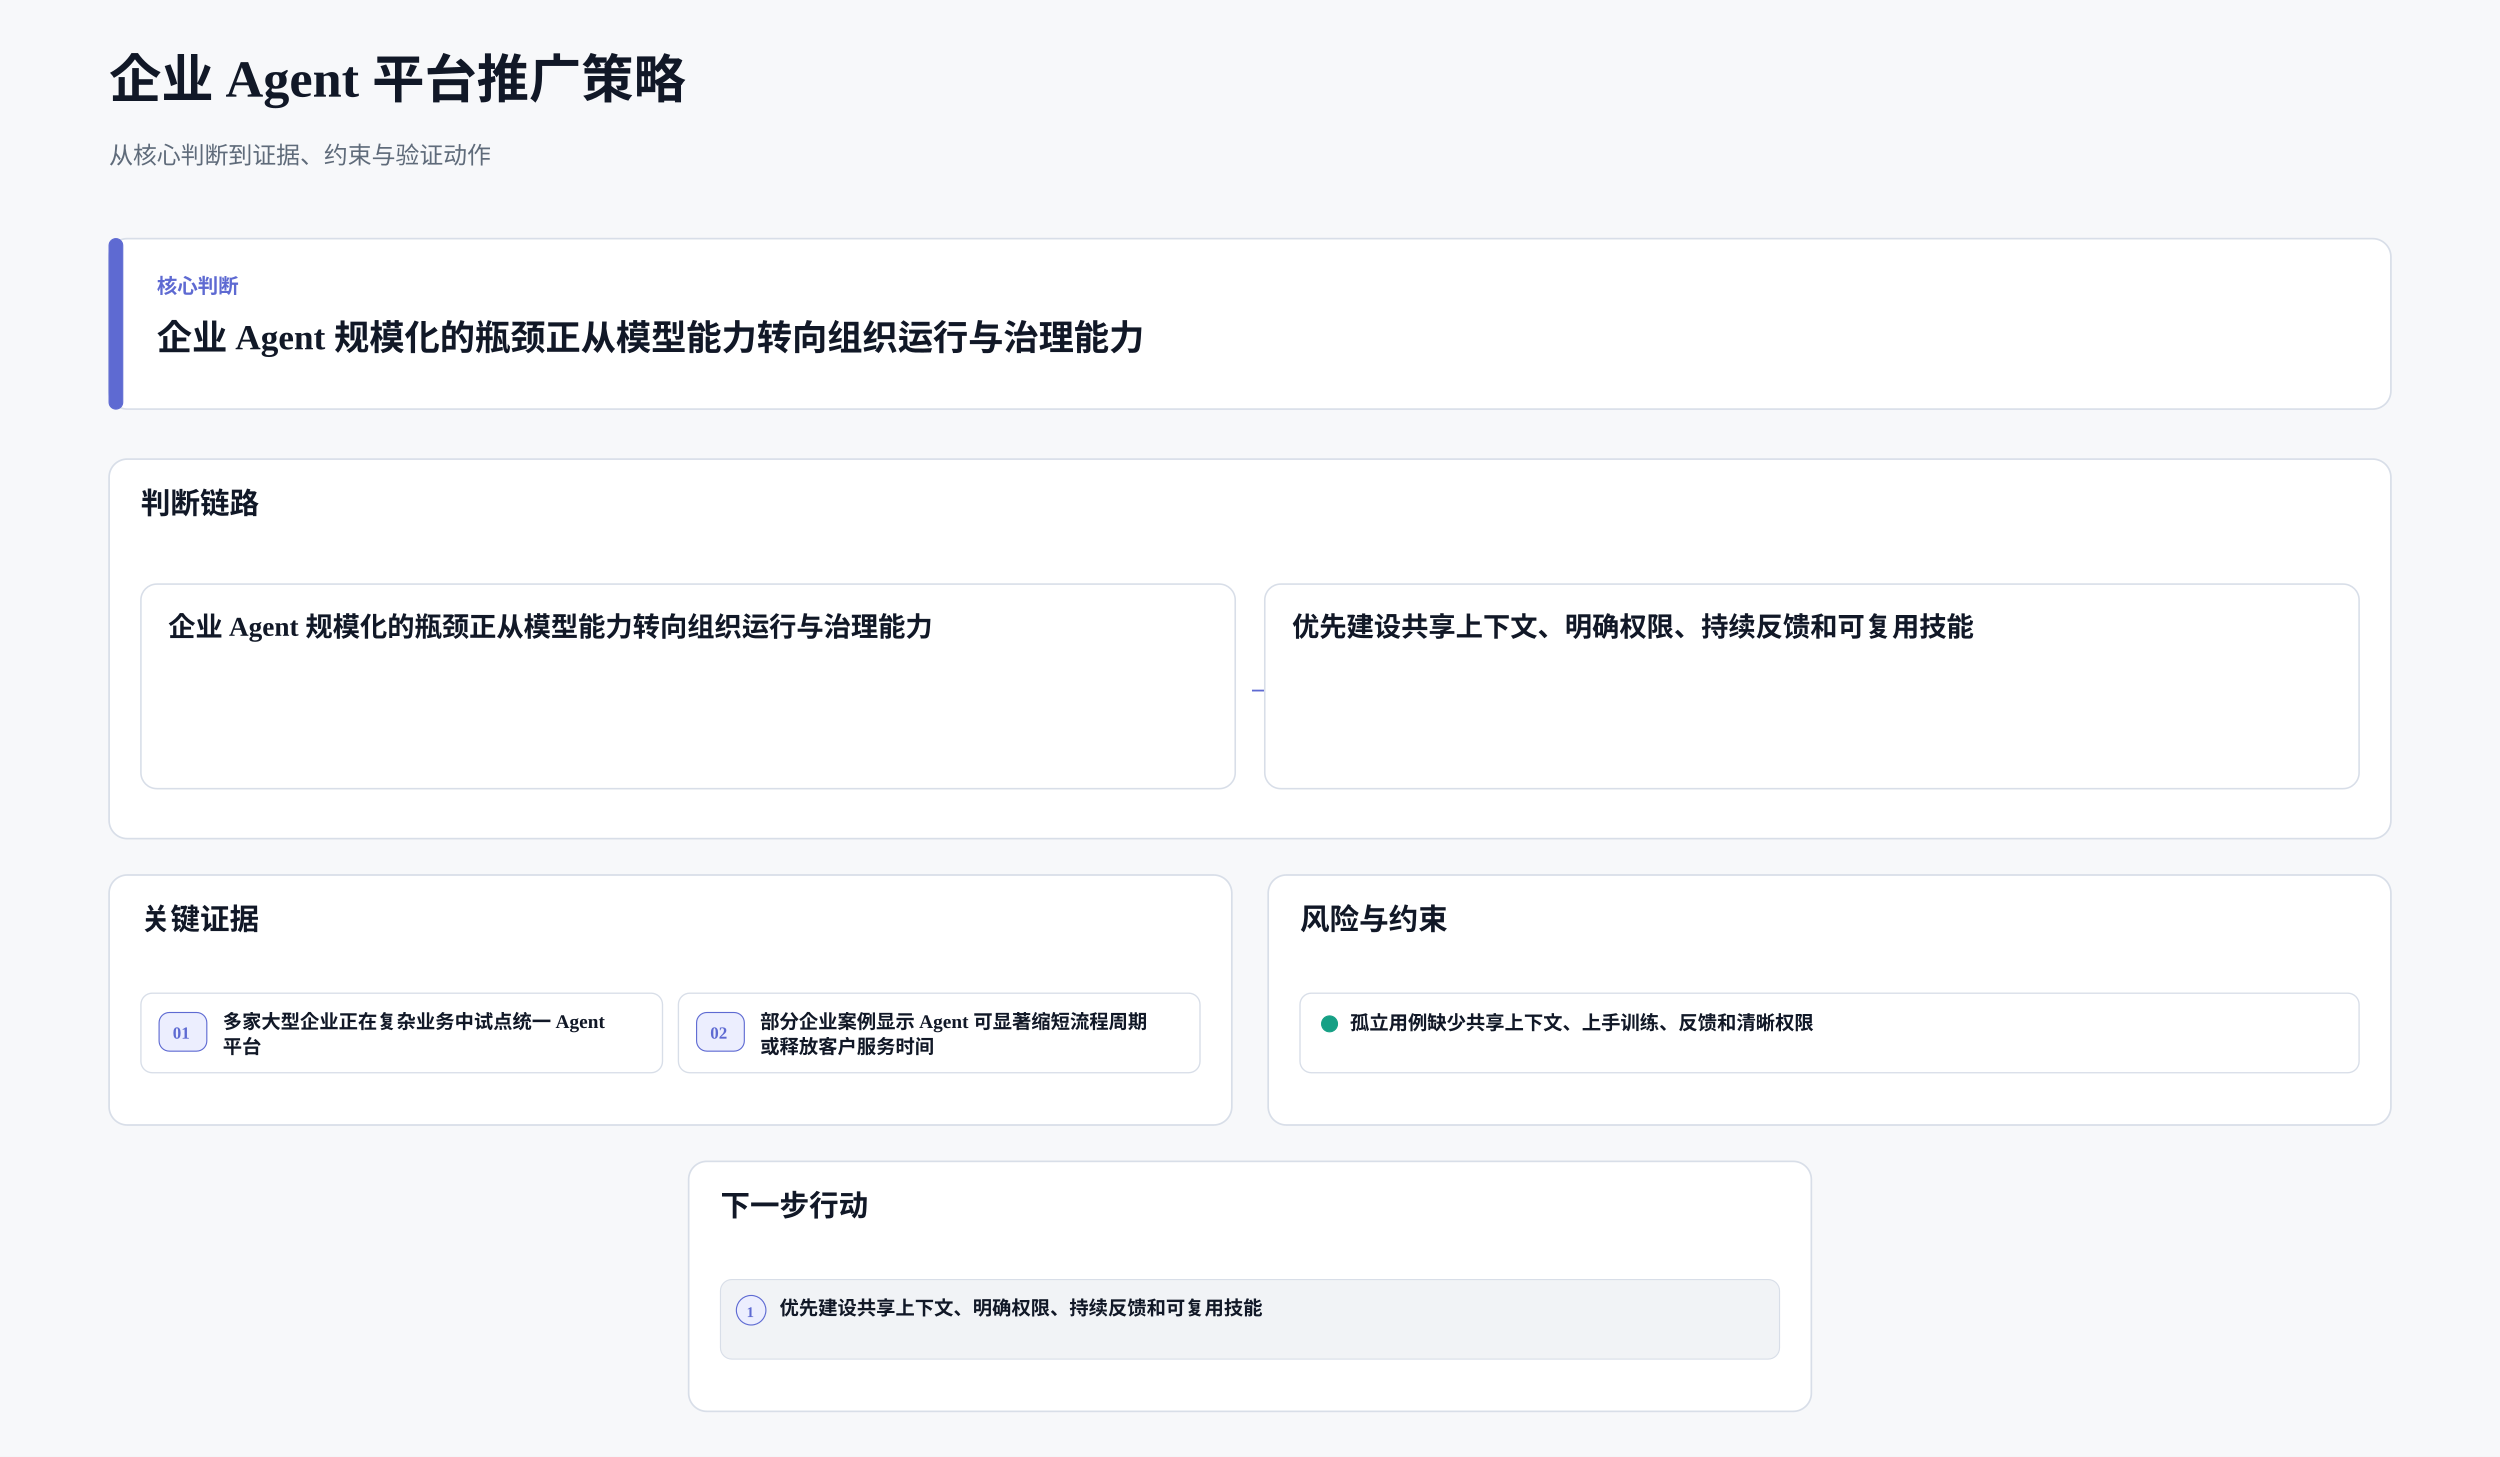
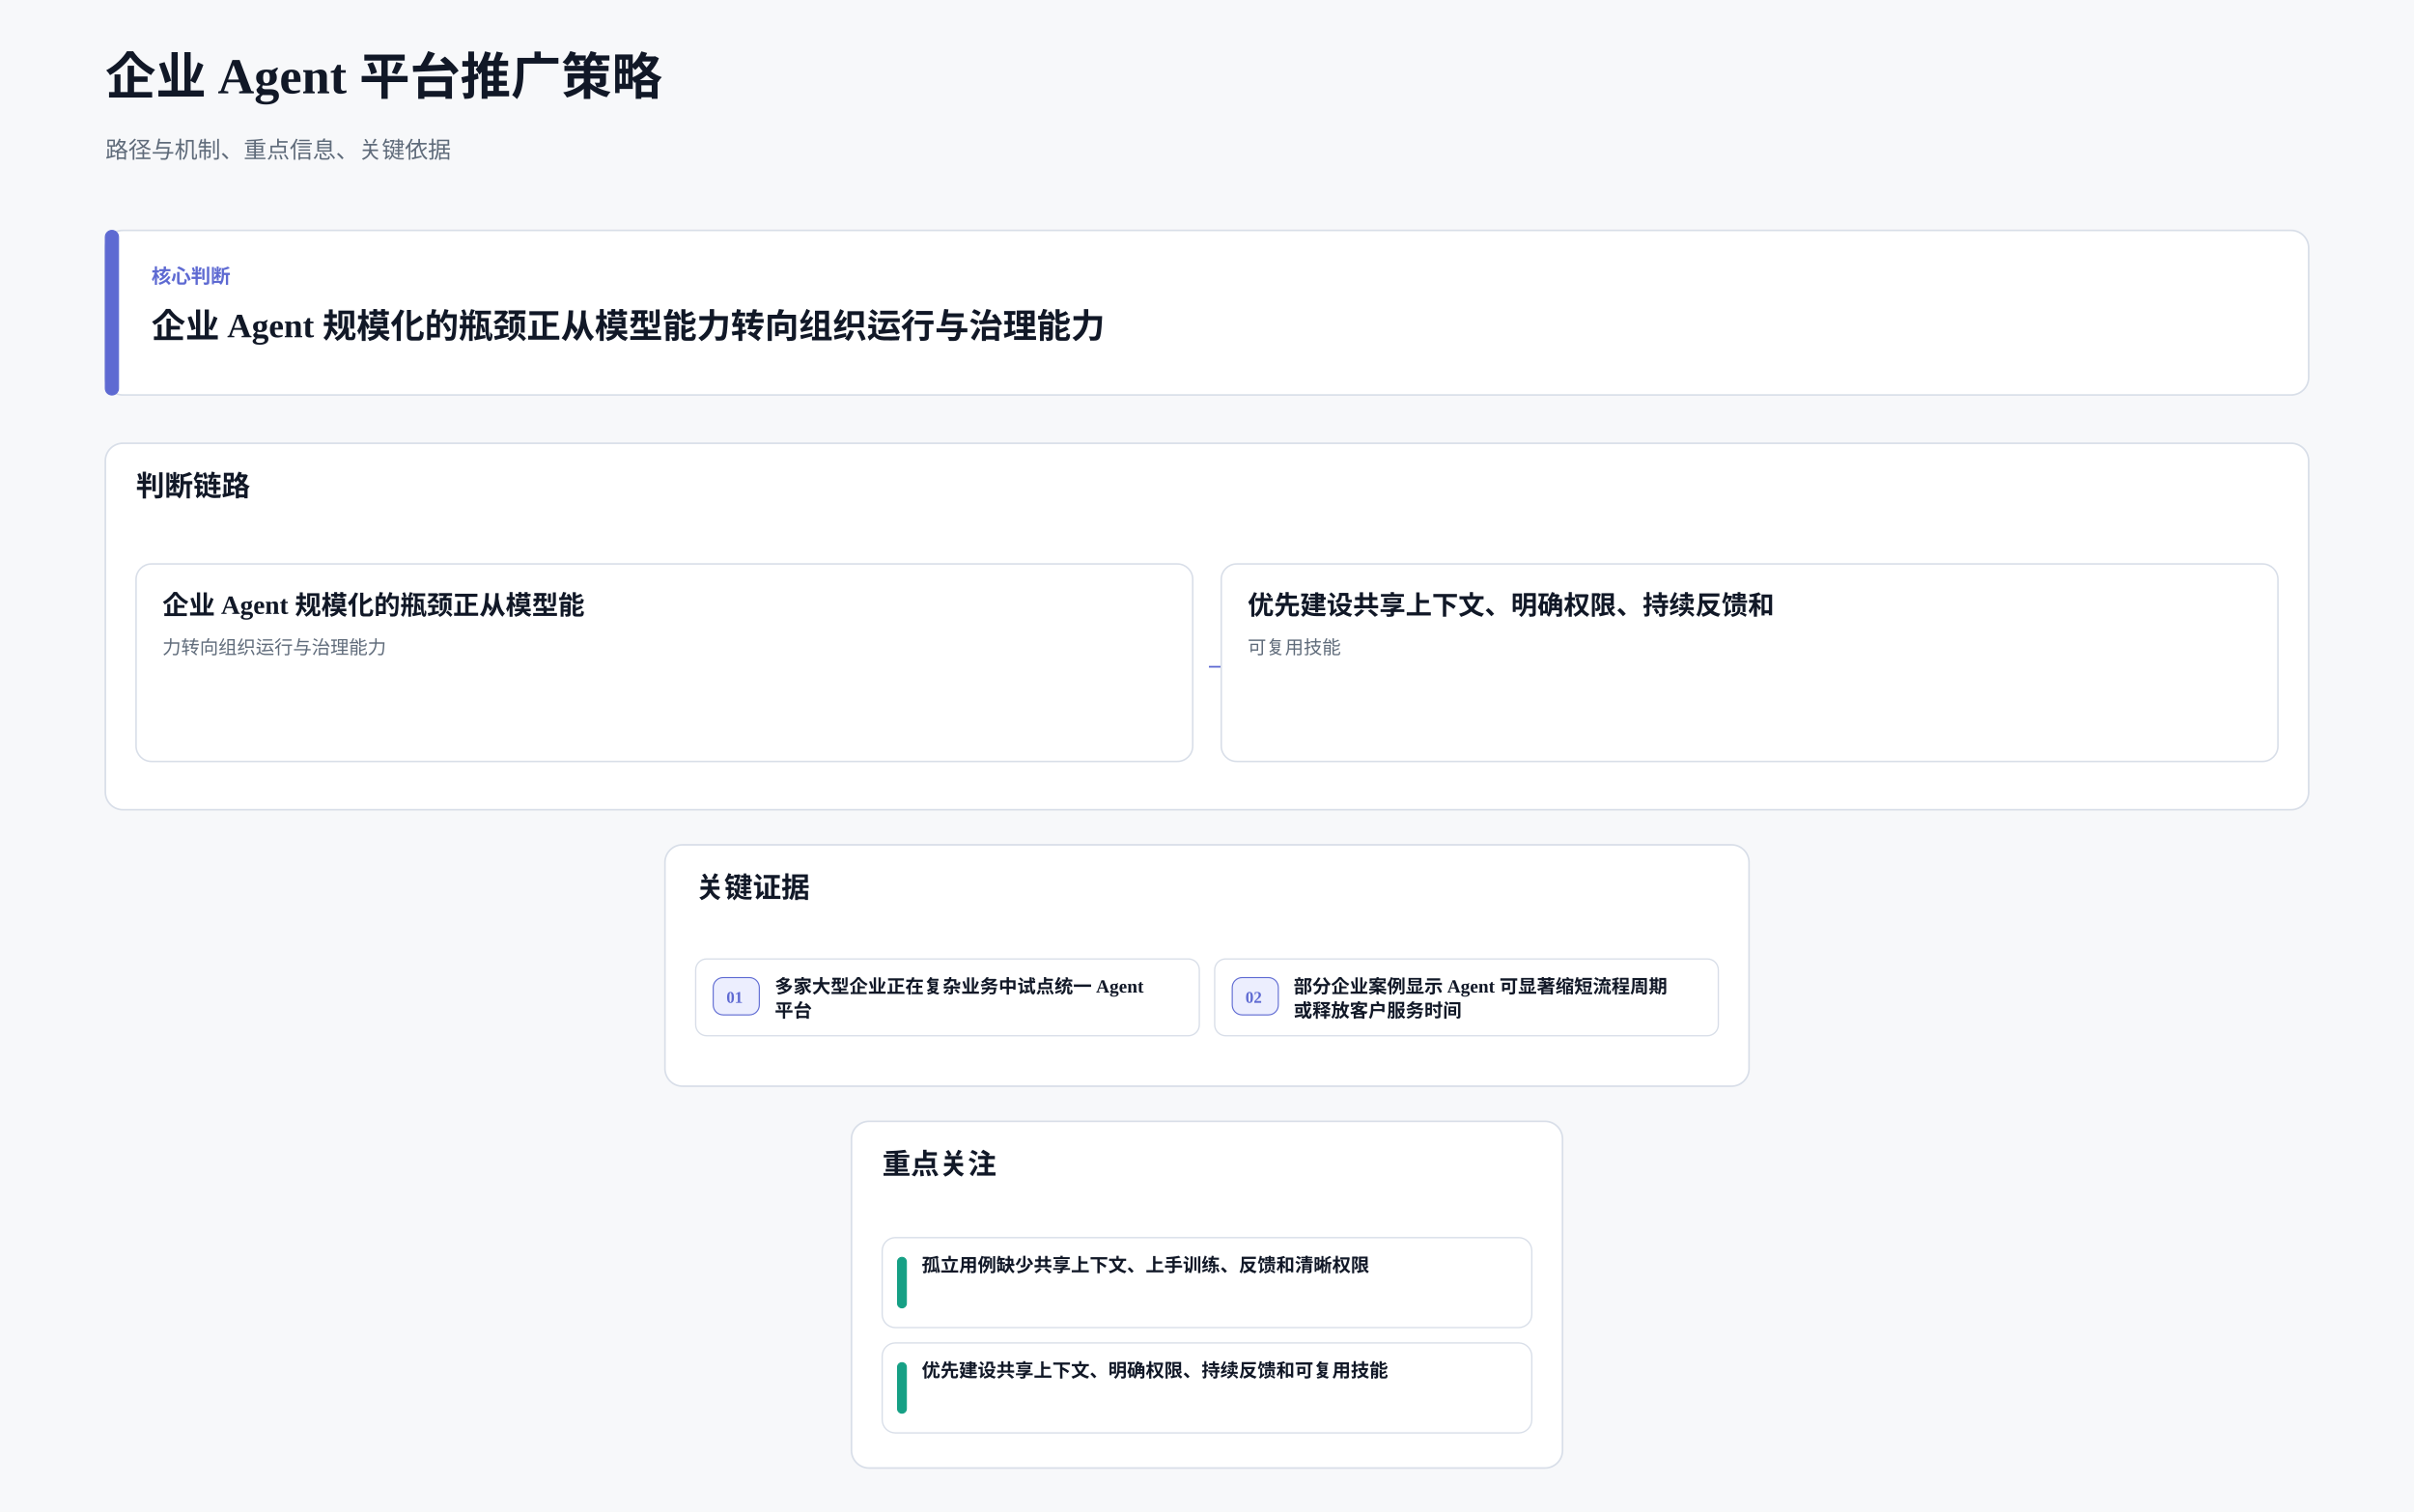
- <svg xmlns="http://www.w3.org/2000/svg" width="2200" height="1282" viewBox="0 0 2200 1282" data-layout-engine="v4" data-layout="expression-canvas" data-pipeline-version="4.4" data-expression-mode="narrative-map" data-page-skeleton="left-right-argument">
-   <rect x="0" y="0" width="2200" height="1282" rx="0" fill="#F7F8FA" stroke="#F7F8FA" stroke-width="0" />
+ <svg xmlns="http://www.w3.org/2000/svg" width="2200" height="1378" viewBox="0 0 2200 1378" data-layout-engine="v4" data-layout="expression-canvas" data-pipeline-version="4.4" data-expression-mode="narrative-map" data-page-skeleton="left-right-argument">
+   <rect x="0" y="0" width="2200" height="1378" rx="0" fill="#F7F8FA" stroke="#F7F8FA" stroke-width="0" />
  <g>
    <g data-v43-block="title" data-block-type="title" data-x="96" data-y="40" data-width="2008" data-height="170" data-column="full">
      <text x="96" y="86" font-size="46" fill="#111827" font-weight="700">
        <tspan x="96" dy="0">企业 Agent 平台推广策略</tspan>
      </text>
      <text x="96" y="144" font-size="21" fill="#5F6B7A" font-weight="500">
-         <tspan x="96" dy="0">从核心判断到证据、约束与验证动作</tspan>
+         <tspan x="96" dy="0">路径与机制、重点信息、关键依据</tspan>
      </text>
    </g>
    <g data-v43-block="statement" data-block-type="statement" data-x="96" data-y="210" data-width="2008" data-height="150" data-column="full">
      <rect x="96" y="210" width="2008" height="150" rx="16" fill="#FFFFFF" stroke="#D8DEE8" stroke-width="1.5" />
      <rect x="96" y="210" width="12" height="150" rx="6" fill="#5E6AD2" stroke="#5E6AD2" stroke-width="1" />
      <text x="138" y="258" font-size="18" fill="#5E6AD2" font-weight="700">
        <tspan x="138" dy="0">核心判断</tspan>
      </text>
      <text x="138" y="308" font-size="31" fill="#111827" font-weight="700">
        <tspan x="138" dy="0">企业 Agent 规模化的瓶颈正从模型能力转向组织运行与治理能力</tspan>
      </text>
    </g>
    <g data-v43-block="narrative-chain-1" data-block-type="narrative-chain" data-x="96" data-y="404" data-width="2008" data-height="334" data-column="full" data-row="0" data-span="12" data-row-alignment="filled" data-offset-span="0" data-density="medium" data-preferred-width="2008" data-text-units="61" data-item-count="2" data-item-layout="rows" data-layout-reason="directional-reading">
      <rect x="96" y="404" width="2008" height="334" rx="16" fill="#FFFFFF" stroke="#D8DEE8" stroke-width="1.5" data-v4-block-card="true" />
      <text x="124" y="452" font-size="26" fill="#111827" font-weight="700">
        <tspan x="124" dy="0">判断链路</tspan>
      </text>
      <rect x="124" y="514" width="963" height="180" rx="14" fill="#FFFFFF" stroke="#D8DEE8" stroke-width="1.4" />
      <text x="148" y="560" font-size="24" fill="#111827" font-weight="700">
-         <tspan x="148" dy="0">企业 Agent 规模化的瓶颈正从模型能力转向组织运行与治理能力</tspan>
+         <tspan x="148" dy="0">企业 Agent 规模化的瓶颈正从模型能</tspan>
+       </text>
+       <text x="148" y="596" font-size="17" fill="#5F6B7A" font-weight="500">
+         <tspan x="148" dy="0">力转向组织运行与治理能力</tspan>
      </text>
      <text x="1094" y="614" font-size="38" fill="#5E6AD2" font-weight="700">
        <tspan x="1094" dy="0">→</tspan>
      </text>
      <rect x="1113" y="514" width="963" height="180" rx="14" fill="#FFFFFF" stroke="#D8DEE8" stroke-width="1.4" />
      <text x="1137" y="560" font-size="24" fill="#111827" font-weight="700">
-         <tspan x="1137" dy="0">优先建设共享上下文、明确权限、持续反馈和可复用技能</tspan>
+         <tspan x="1137" dy="0">优先建设共享上下文、明确权限、持续反馈和</tspan>
+       </text>
+       <text x="1137" y="596" font-size="17" fill="#5F6B7A" font-weight="500">
+         <tspan x="1137" dy="0">可复用技能</tspan>
      </text>
    </g>
-     <g data-v43-block="evidence-list-2" data-block-type="evidence-list" data-x="96" data-y="770" data-width="988" data-height="220" data-column="left" data-component-variant="evidence-tiles" data-row="1" data-span="6" data-row-alignment="filled" data-offset-span="0" data-density="medium" data-preferred-width="988" data-text-units="63" data-item-count="2" data-item-layout="grid-2" data-layout-reason="left-right-argument-paired-region">
-       <rect x="96" y="770" width="988" height="220" rx="16" fill="#FFFFFF" stroke="#D8DEE8" stroke-width="1.5" data-v4-block-card="true" />
-       <text x="124" y="818" font-size="26" fill="#111827" font-weight="700">
-         <tspan x="124" dy="0">关键证据</tspan>
+     <g data-v43-block="evidence-list-2" data-block-type="evidence-list" data-x="606" data-y="770" data-width="988" data-height="220" data-column="center" data-component-variant="evidence-tiles" data-row="1" data-span="6" data-row-alignment="centered" data-offset-span="3" data-density="medium" data-preferred-width="988" data-text-units="63" data-item-count="2" data-item-layout="grid-2" data-layout-reason="left-right-argument-paired-region">
+       <rect x="606" y="770" width="988" height="220" rx="16" fill="#FFFFFF" stroke="#D8DEE8" stroke-width="1.5" data-v4-block-card="true" />
+       <text x="634" y="818" font-size="26" fill="#111827" font-weight="700">
+         <tspan x="634" dy="0">关键证据</tspan>
      </text>
-       <rect x="124" y="874" width="459" height="70" rx="10" fill="#FFFFFF" stroke="#D8DEE8" stroke-width="1.2" data-v4-evidence-item="0" />
-       <rect x="140" y="891" width="42" height="34" rx="9" fill="#ECEEFE" stroke="#5E6AD2" stroke-width="1" />
-       <text x="152" y="914" font-size="15" fill="#5E6AD2" font-weight="700">
-         <tspan x="152" dy="0">01</tspan>
+       <rect x="634" y="874" width="459" height="70" rx="10" fill="#FFFFFF" stroke="#D8DEE8" stroke-width="1.2" data-v4-evidence-item="0" />
+       <rect x="650" y="891" width="42" height="34" rx="9" fill="#ECEEFE" stroke="#5E6AD2" stroke-width="1" />
+       <text x="662" y="914" font-size="15" fill="#5E6AD2" font-weight="700">
+         <tspan x="662" dy="0">01</tspan>
      </text>
-       <text x="196" y="905" font-size="17" fill="#111827" font-weight="700">
-         <tspan x="196" dy="0">多家大型企业正在复杂业务中试点统一 Agent</tspan>
-         <tspan x="196" dy="22">平台</tspan>
+       <text x="706" y="905" font-size="17" fill="#111827" font-weight="700">
+         <tspan x="706" dy="0">多家大型企业正在复杂业务中试点统一 Agent</tspan>
+         <tspan x="706" dy="22">平台</tspan>
      </text>
-       <rect x="597" y="874" width="459" height="70" rx="10" fill="#FFFFFF" stroke="#D8DEE8" stroke-width="1.2" data-v4-evidence-item="1" />
-       <rect x="613" y="891" width="42" height="34" rx="9" fill="#ECEEFE" stroke="#5E6AD2" stroke-width="1" />
-       <text x="625" y="914" font-size="15" fill="#5E6AD2" font-weight="700">
-         <tspan x="625" dy="0">02</tspan>
+       <rect x="1107" y="874" width="459" height="70" rx="10" fill="#FFFFFF" stroke="#D8DEE8" stroke-width="1.2" data-v4-evidence-item="1" />
+       <rect x="1123" y="891" width="42" height="34" rx="9" fill="#ECEEFE" stroke="#5E6AD2" stroke-width="1" />
+       <text x="1135" y="914" font-size="15" fill="#5E6AD2" font-weight="700">
+         <tspan x="1135" dy="0">02</tspan>
      </text>
-       <text x="669" y="905" font-size="17" fill="#111827" font-weight="700">
-         <tspan x="669" dy="0">部分企业案例显示 Agent 可显著缩短流程周期</tspan>
-         <tspan x="669" dy="22">或释放客户服务时间</tspan>
+       <text x="1179" y="905" font-size="17" fill="#111827" font-weight="700">
+         <tspan x="1179" dy="0">部分企业案例显示 Agent 可显著缩短流程周期</tspan>
+         <tspan x="1179" dy="22">或释放客户服务时间</tspan>
      </text>
    </g>
-     <g data-v43-block="risk-list-3" data-block-type="risk-list" data-x="1116" data-y="770" data-width="988" data-height="220" data-column="right" data-component-variant="risk-cluster" data-row="1" data-span="6" data-row-alignment="filled" data-offset-span="0" data-density="medium" data-preferred-width="988" data-text-units="29" data-item-count="1" data-item-layout="rows" data-layout-reason="left-right-argument-paired-region">
-       <rect x="1116" y="770" width="988" height="220" rx="16" fill="#FFFFFF" stroke="#D8DEE8" stroke-width="1.5" data-v4-block-card="true" />
-       <text x="1144" y="818" font-size="26" fill="#111827" font-weight="700">
-         <tspan x="1144" dy="0">风险与约束</tspan>
+     <g data-v43-block="status-board-3" data-block-type="status-board" data-x="776" data-y="1022" data-width="648" data-height="316" data-column="center" data-component-variant="status-grid" data-row="2" data-span="4" data-row-alignment="centered" data-offset-span="4" data-density="sparse" data-preferred-width="648" data-text-units="53" data-item-count="2" data-item-layout="rows" data-layout-reason="compact-status-items">
+       <rect x="776" y="1022" width="648" height="316" rx="16" fill="#FFFFFF" stroke="#D8DEE8" stroke-width="1.5" data-v4-block-card="true" />
+       <text x="804" y="1070" font-size="26" fill="#111827" font-weight="700">
+         <tspan x="804" dy="0">重点关注</tspan>
      </text>
-       <rect x="1144" y="874" width="932" height="70" rx="10" fill="#FFFFFF" stroke="#D8DEE8" stroke-width="1.2" data-v4-risk-item="0" />
-       <circle cx="1170" cy="901" r="7" fill="#16A085" stroke="#16A085" stroke-width="1" />
-       <text x="1188" y="906" font-size="17" fill="#111827" font-weight="700">
-         <tspan x="1188" dy="0">孤立用例缺少共享上下文、上手训练、反馈和清晰权限</tspan>
+       <rect x="804" y="1128" width="592" height="82" rx="12" fill="#FFFFFF" stroke="#D8DEE8" stroke-width="1.2" />
+       <rect x="818" y="1146" width="8" height="46" rx="4" fill="#16A085" stroke="#16A085" stroke-width="1" />
+       <text x="840" y="1159" font-size="17" fill="#111827" font-weight="700">
+         <tspan x="840" dy="0">孤立用例缺少共享上下文、上手训练、反馈和清晰权限</tspan>
      </text>
-     </g>
-     <g data-v43-block="action-list-4" data-block-type="action-list" data-x="606" data-y="1022" data-width="988" data-height="220" data-column="center" data-component-variant="action-checklist" data-row="2" data-span="6" data-row-alignment="centered" data-offset-span="3" data-density="medium" data-preferred-width="988" data-text-units="30" data-item-count="1" data-item-layout="rows" data-layout-reason="left-right-argument-paired-region">
-       <rect x="606" y="1022" width="988" height="220" rx="16" fill="#FFFFFF" stroke="#D8DEE8" stroke-width="1.5" data-v4-block-card="true" />
-       <text x="634" y="1070" font-size="26" fill="#111827" font-weight="700">
-         <tspan x="634" dy="0">下一步行动</tspan>
-       </text>
-       <rect x="634" y="1126" width="932" height="70" rx="10" fill="#F1F3F6" stroke="#D8DEE8" stroke-width="1" data-v4-action-item="0" />
-       <circle cx="661" cy="1153" r="13" fill="#ECEEFE" stroke="#5E6AD2" stroke-width="1" />
-       <text x="657" y="1159" font-size="13" fill="#5E6AD2" font-weight="700">
-         <tspan x="657" dy="0">1</tspan>
-       </text>
-       <text x="686" y="1157" font-size="17" fill="#111827" font-weight="700">
-         <tspan x="686" dy="0">优先建设共享上下文、明确权限、持续反馈和可复用技能</tspan>
+       <rect x="804" y="1224" width="592" height="82" rx="12" fill="#FFFFFF" stroke="#D8DEE8" stroke-width="1.2" />
+       <rect x="818" y="1242" width="8" height="46" rx="4" fill="#16A085" stroke="#16A085" stroke-width="1" />
+       <text x="840" y="1255" font-size="17" fill="#111827" font-weight="700">
+         <tspan x="840" dy="0">优先建设共享上下文、明确权限、持续反馈和可复用技能</tspan>
      </text>
    </g>
  </g>
</svg>
